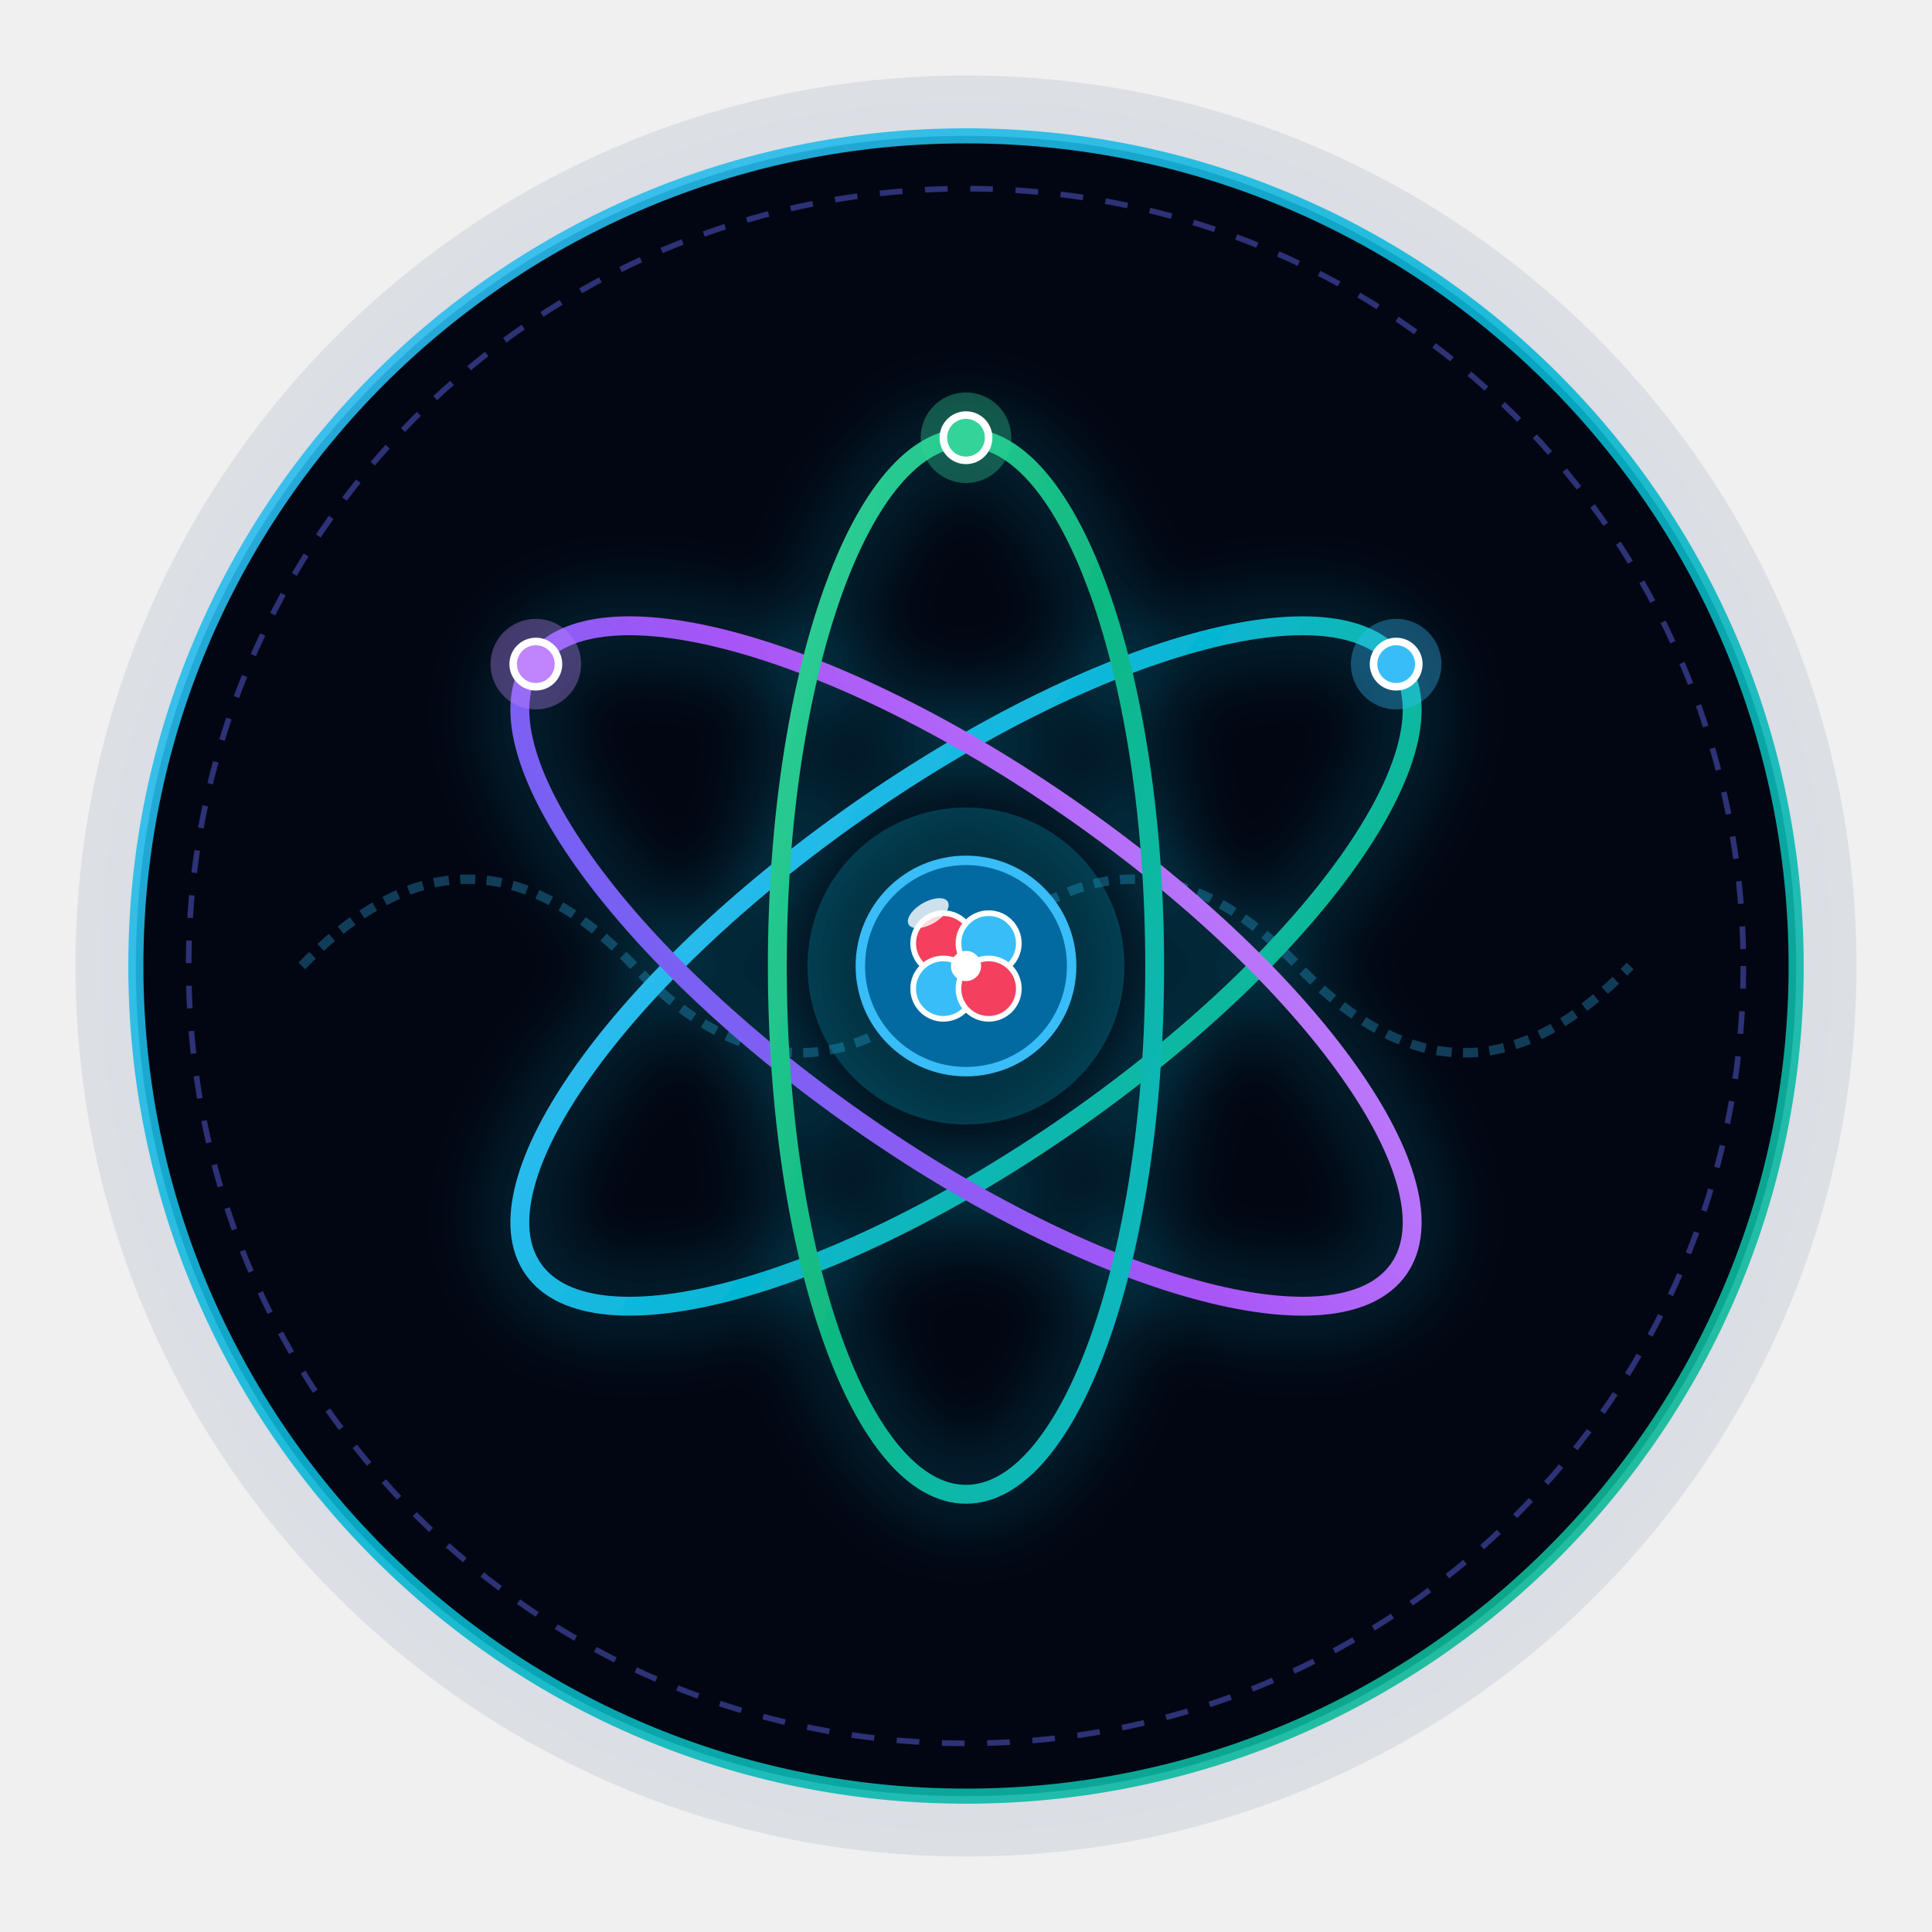
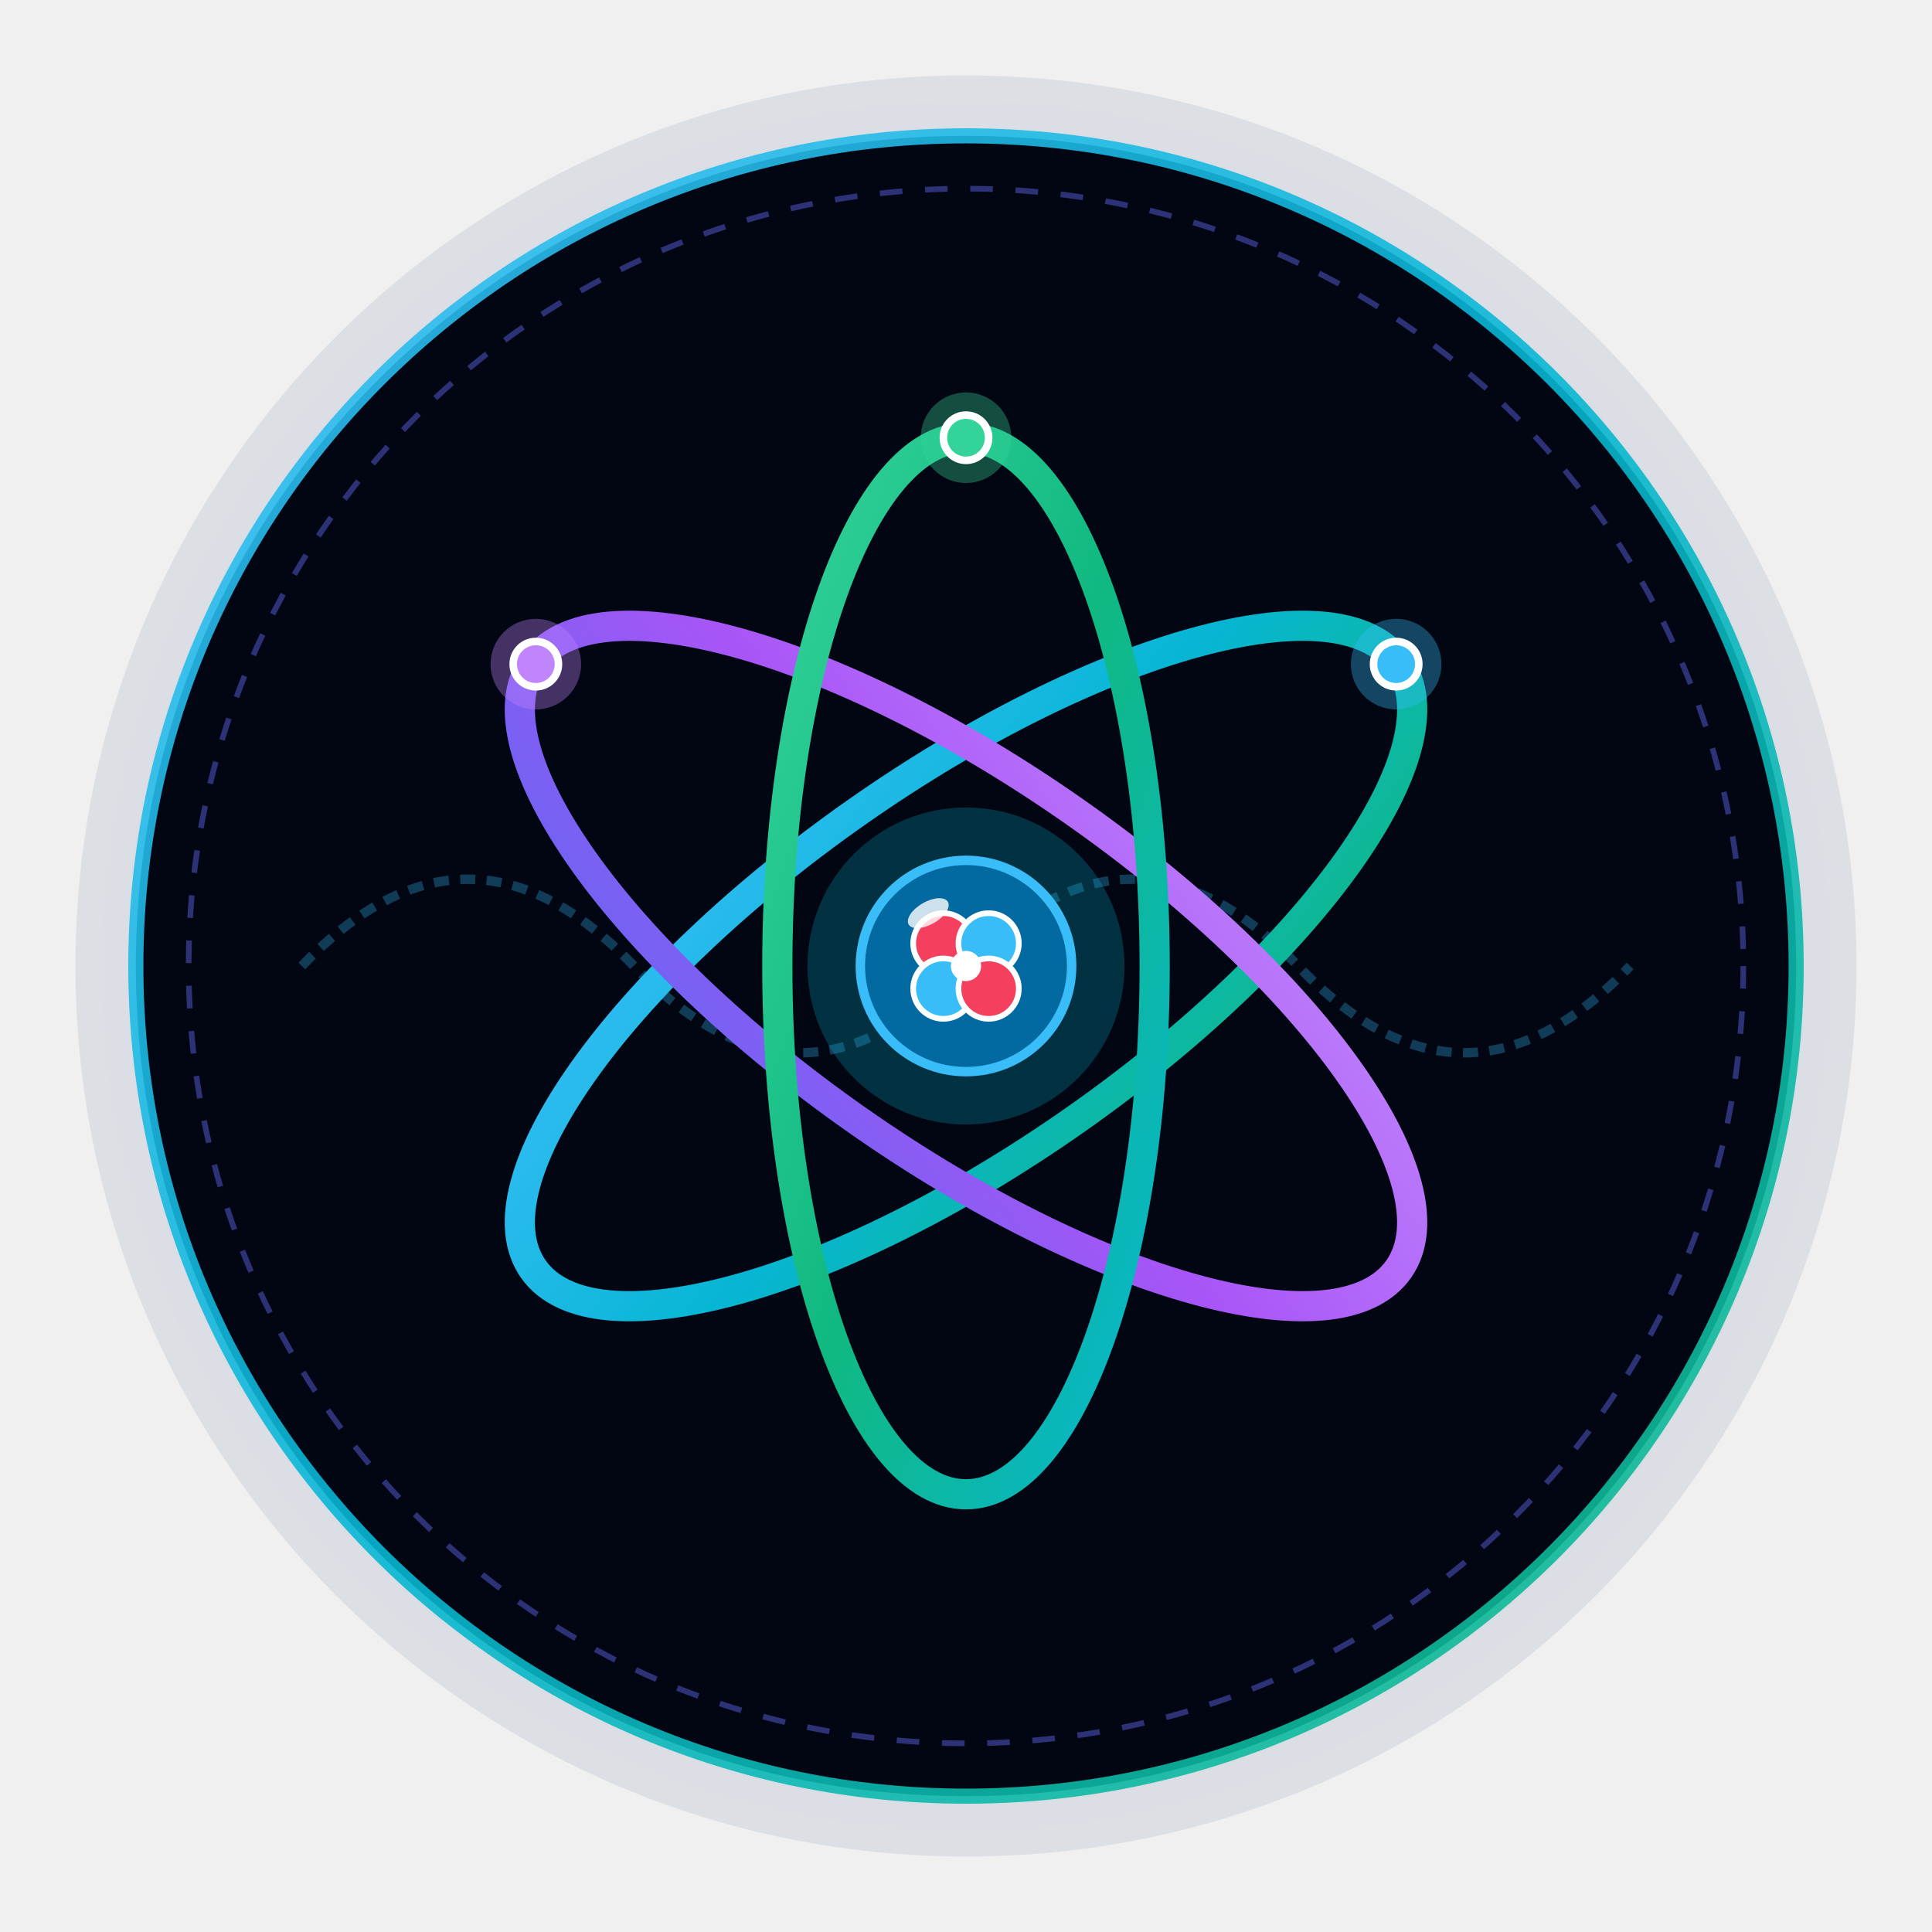
- <svg xmlns="http://www.w3.org/2000/svg" viewBox="0 0 512 512" width="100%" height="100%" preserveAspectRatio="xMidYMid meet">
+ <svg xmlns="http://www.w3.org/2000/svg" viewBox="0 0 512 512" width="100%" height="100%" preserveAspectRatio="xMidYMid meet" shape-rendering="geometricPrecision">
  <defs>
    <radialGradient id="physGlow" cx="50%" cy="50%" r="65%">
      <stop offset="0%" stop-color="#06b6d4" stop-opacity="0.45" />
      <stop offset="45%" stop-color="#3b82f6" stop-opacity="0.2" />
      <stop offset="100%" stop-color="#000000" stop-opacity="0" />
    </radialGradient>
    <linearGradient id="orbitCyan" x1="0%" y1="0%" x2="100%" y2="100%">
      <stop offset="0%" stop-color="#38bdf8" />
      <stop offset="50%" stop-color="#06b6d4" />
      <stop offset="100%" stop-color="#10b981" />
    </linearGradient>
    <linearGradient id="orbitPurple" x1="100%" y1="0%" x2="0%" y2="100%">
      <stop offset="0%" stop-color="#c084fc" />
      <stop offset="50%" stop-color="#a855f7" />
      <stop offset="100%" stop-color="#6366f1" />
    </linearGradient>
    <linearGradient id="orbitEmerald" x1="0%" y1="100%" x2="100%" y2="0%">
      <stop offset="0%" stop-color="#34d399" />
      <stop offset="50%" stop-color="#10b981" />
      <stop offset="100%" stop-color="#06b6d4" />
    </linearGradient>
    <linearGradient id="nucleusGrad" cx="50%" cy="50%" r="50%">
      <stop offset="0%" stop-color="#ffffff" />
      <stop offset="40%" stop-color="#38bdf8" />
      <stop offset="100%" stop-color="#0284c7" />
    </linearGradient>
    <filter id="atomGlow" x="-20%" y="-20%" width="140%" height="140%">
      <feDropShadow dx="0" dy="0" stdDeviation="10" flood-color="#06b6d4" flood-opacity="0.6" />
    </filter>
  </defs>
  <circle cx="256" cy="256" r="236" fill="url(#physGlow)" />
  <circle cx="256" cy="256" r="220" fill="#020612" stroke="url(#orbitCyan)" stroke-width="4" stroke-opacity="0.9" />
  <circle cx="256" cy="256" r="206" fill="none" stroke="#6366f1" stroke-width="1.5" stroke-dasharray="6 6" stroke-opacity="0.45" />
  <path d="M 80,256 Q 124,210 168,256 T 256,256 T 344,256 T 432,256" fill="none" stroke="#38bdf8" stroke-width="2.5" stroke-opacity="0.3" stroke-dasharray="4 3" />
-   <g filter="url(#atomGlow)">
-     <ellipse cx="256" cy="256" rx="140" ry="50" fill="none" stroke="url(#orbitCyan)" stroke-width="5" transform="rotate(-35 256 256)" />
-     <ellipse cx="256" cy="256" rx="140" ry="50" fill="none" stroke="url(#orbitPurple)" stroke-width="5" transform="rotate(35 256 256)" />
-     <ellipse cx="256" cy="256" rx="140" ry="50" fill="none" stroke="url(#orbitEmerald)" stroke-width="5" transform="rotate(90 256 256)" />
+   <g>
+     <ellipse cx="256" cy="256" rx="140" ry="50" fill="none" stroke="url(#orbitCyan)" stroke-width="8" transform="rotate(-35 256 256)" />
+     <ellipse cx="256" cy="256" rx="140" ry="50" fill="none" stroke="url(#orbitPurple)" stroke-width="8" transform="rotate(35 256 256)" />
+     <ellipse cx="256" cy="256" rx="140" ry="50" fill="none" stroke="url(#orbitEmerald)" stroke-width="8" transform="rotate(90 256 256)" />
  </g>
  <circle cx="370" cy="176" r="12" fill="#38bdf8" fill-opacity="0.35" />
  <circle cx="370" cy="176" r="6" fill="#38bdf8" stroke="#ffffff" stroke-width="2" />
  <circle cx="142" cy="176" r="12" fill="#c084fc" fill-opacity="0.35" />
  <circle cx="142" cy="176" r="6" fill="#c084fc" stroke="#ffffff" stroke-width="2" />
  <circle cx="256" cy="116" r="12" fill="#34d399" fill-opacity="0.35" />
  <circle cx="256" cy="116" r="6" fill="#34d399" stroke="#ffffff" stroke-width="2" />
  <circle cx="256" cy="256" r="42" fill="#06b6d4" fill-opacity="0.25" />
  <circle cx="256" cy="256" r="28" fill="#0369a1" stroke="#38bdf8" stroke-width="2.5" />
  <circle cx="250" cy="250" r="8" fill="#f43f5e" stroke="#ffffff" stroke-width="1.5" />
  <circle cx="262" cy="250" r="8" fill="#38bdf8" stroke="#ffffff" stroke-width="1.5" />
  <circle cx="250" cy="262" r="8" fill="#38bdf8" stroke="#ffffff" stroke-width="1.5" />
  <circle cx="262" cy="262" r="8" fill="#f43f5e" stroke="#ffffff" stroke-width="1.5" />
  <circle cx="256" cy="256" r="4" fill="#ffffff" />
  <ellipse cx="246" cy="242" rx="6" ry="3" fill="#ffffff" fill-opacity="0.8" transform="rotate(-30 246 242)" />
</svg>
